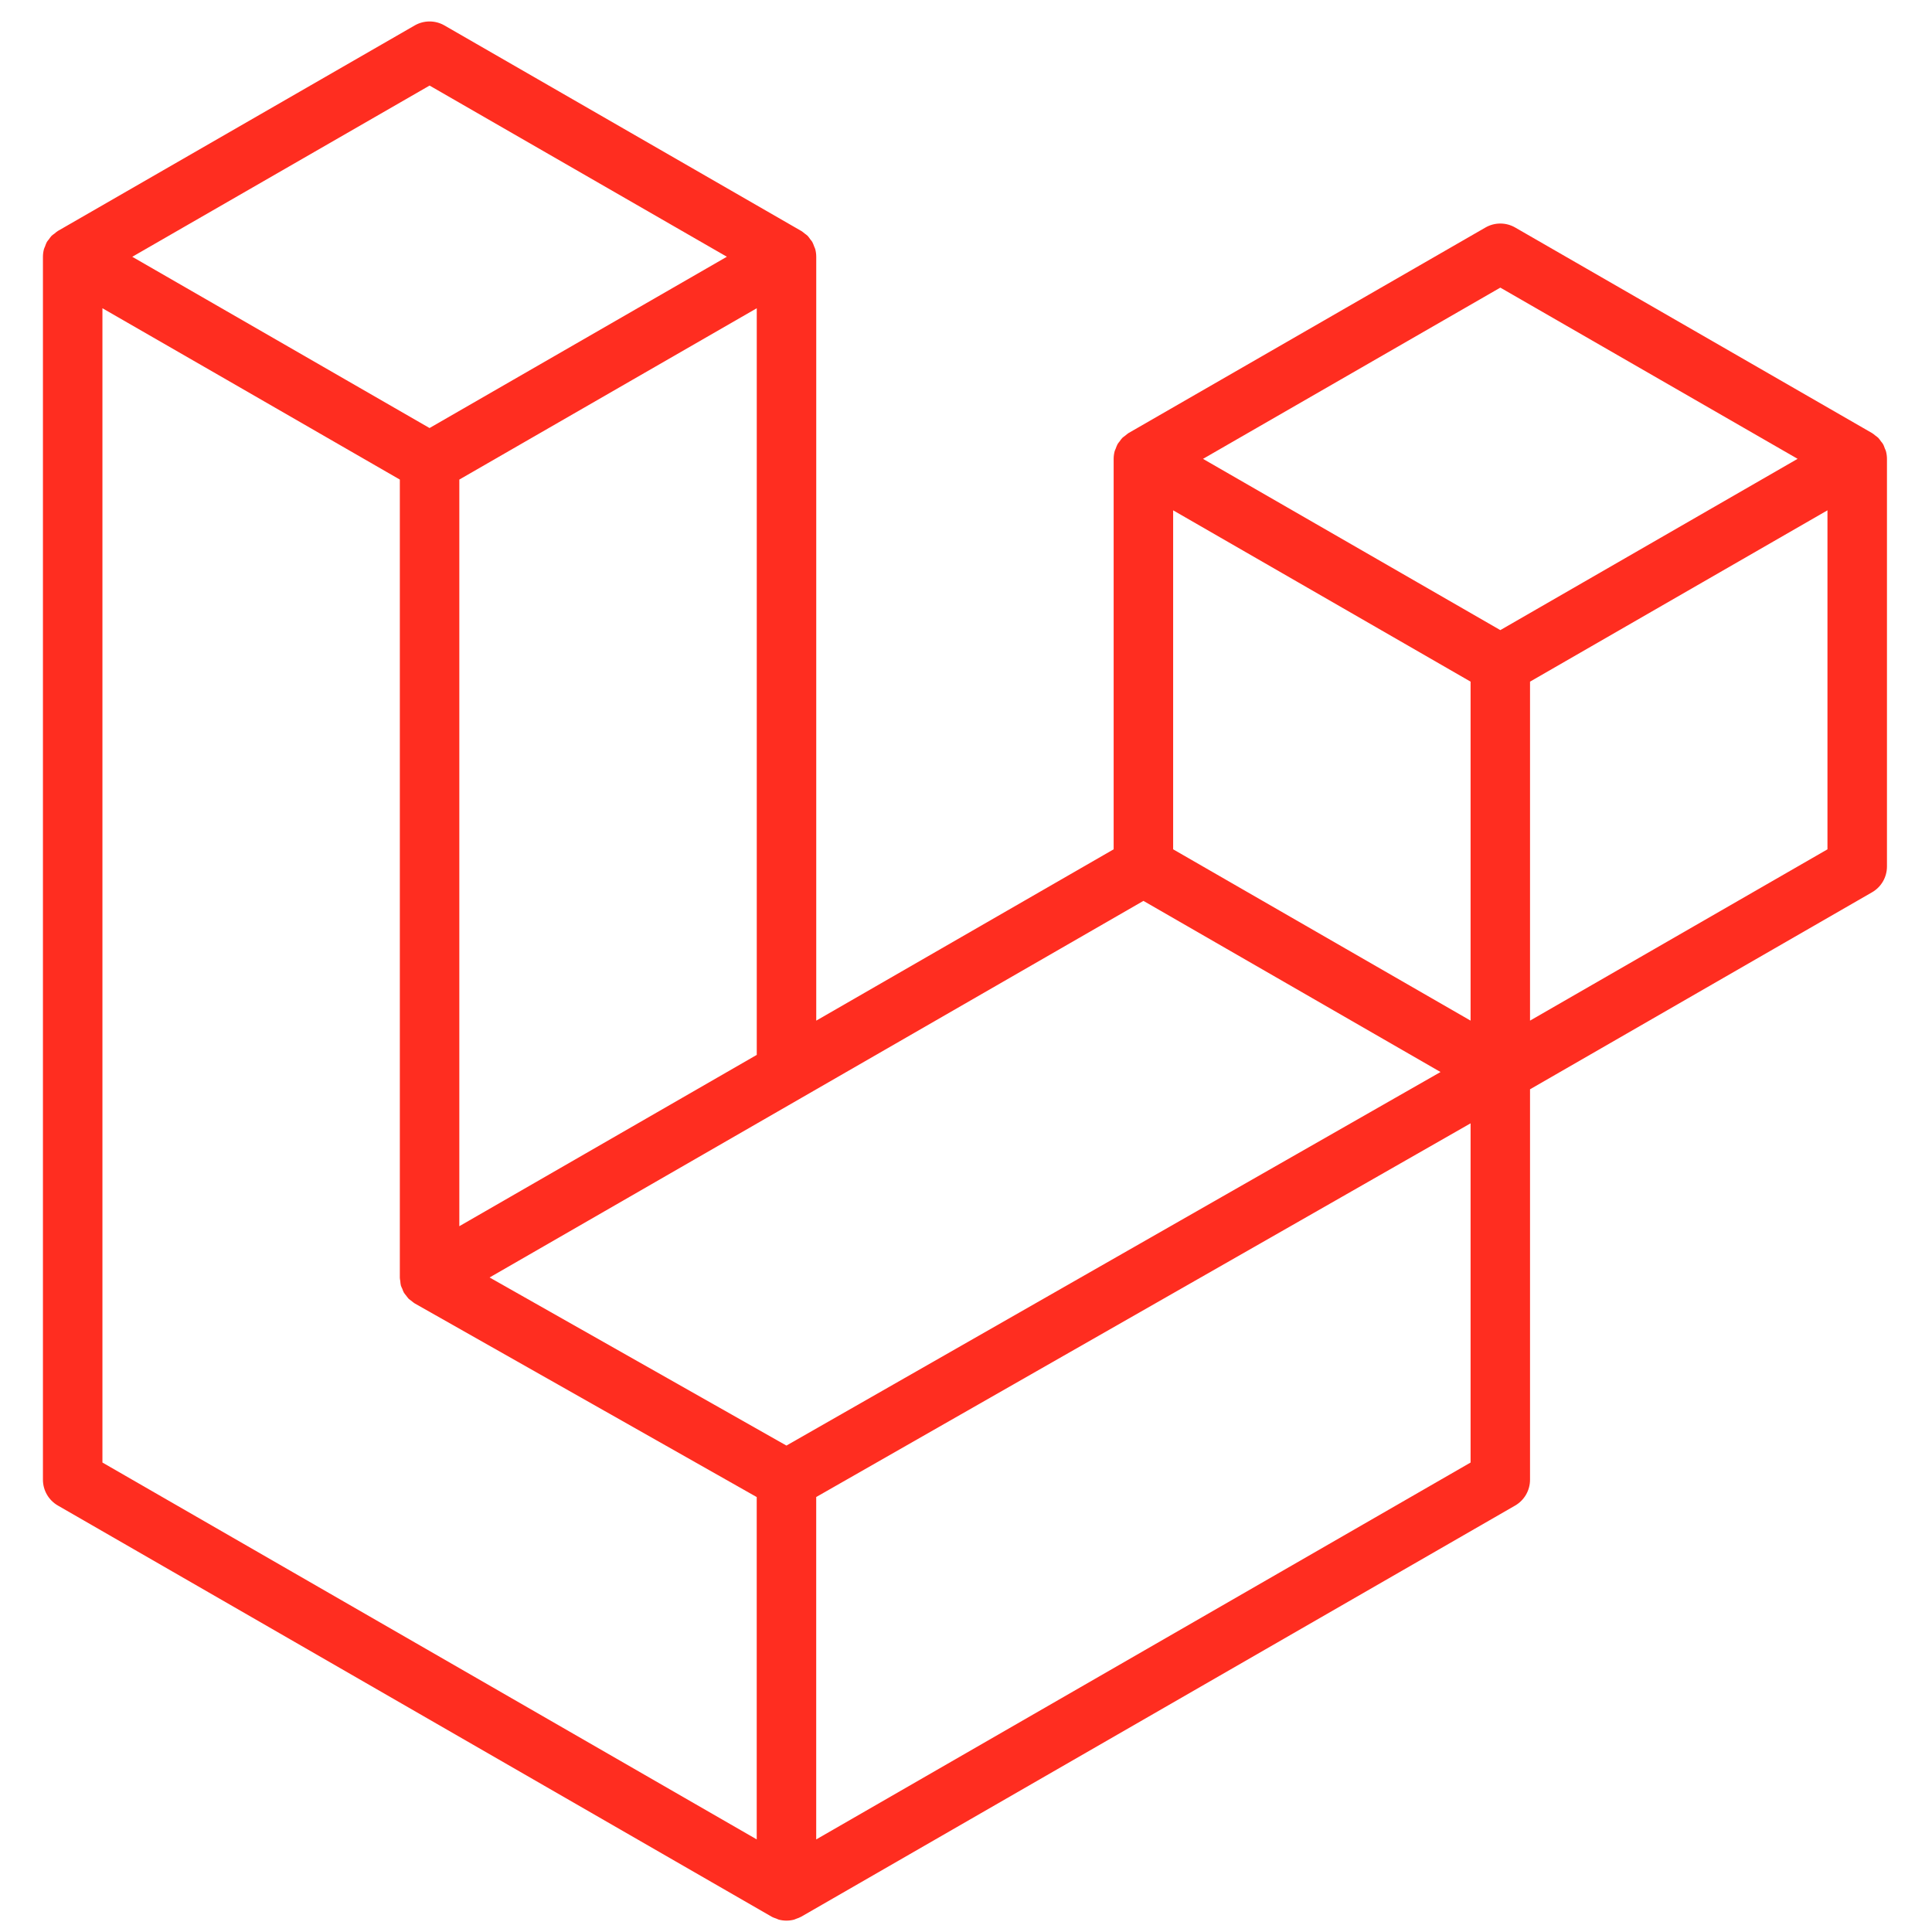
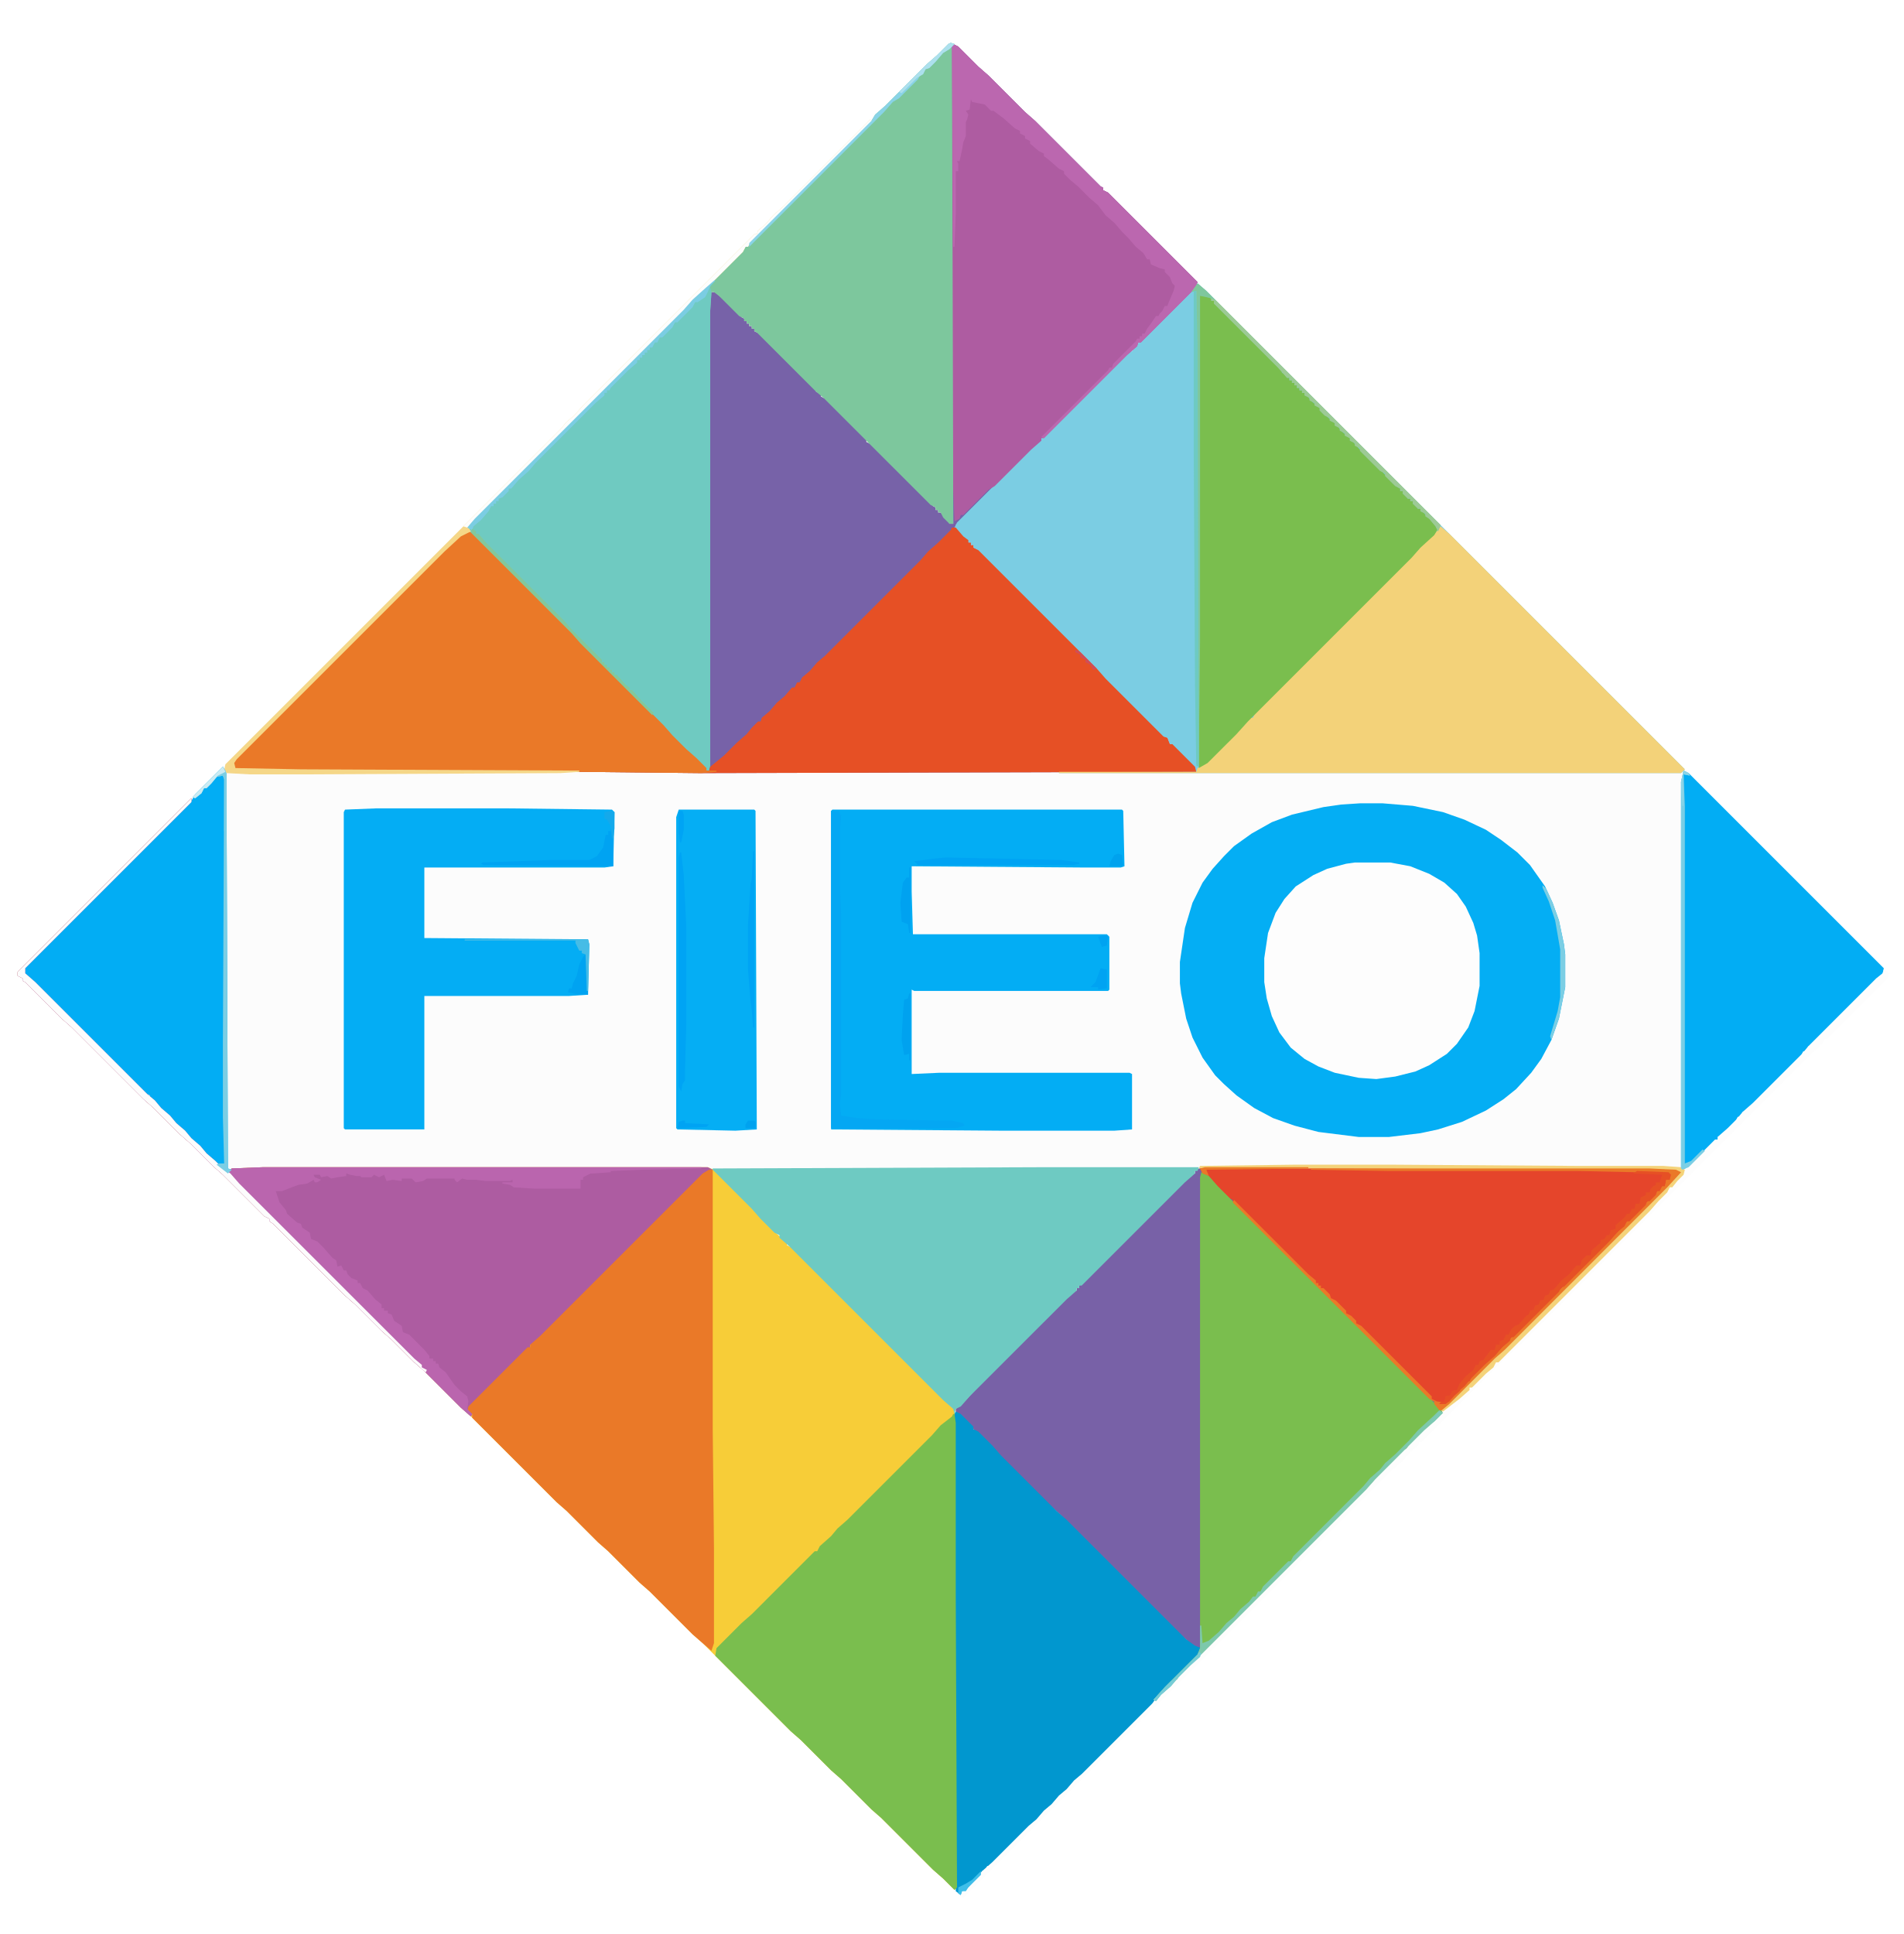
- <svg xmlns="http://www.w3.org/2000/svg" width="166" height="166" viewBox="0 0 166 166" fill="none">
-   <path fill-rule="evenodd" clip-rule="evenodd" d="M162.041 38.759C162.099 38.977 162.129 39.201 162.13 39.426V74.452C162.13 74.902 162.011 75.344 161.786 75.733C161.561 76.122 161.237 76.444 160.847 76.668L131.462 93.594V127.141C131.462 128.054 130.977 128.897 130.186 129.357L68.847 164.683C68.707 164.763 68.554 164.814 68.401 164.868C68.343 164.887 68.289 164.922 68.228 164.938C67.8 165.051 67.349 165.051 66.92 164.938C66.85 164.919 66.786 164.881 66.719 164.855C66.579 164.804 66.432 164.76 66.298 164.683L4.972 129.357C4.583 129.133 4.259 128.81 4.034 128.421C3.808 128.032 3.69 127.591 3.689 127.141L3.689 22.063C3.689 21.834 3.721 21.61 3.779 21.393C3.798 21.32 3.843 21.253 3.868 21.179C3.916 21.045 3.961 20.908 4.031 20.783C4.079 20.7 4.149 20.633 4.206 20.557C4.28 20.454 4.347 20.349 4.433 20.26C4.506 20.186 4.602 20.132 4.685 20.068C4.778 19.992 4.861 19.909 4.966 19.848L35.633 2.185C36.022 1.961 36.462 1.844 36.91 1.844C37.358 1.844 37.798 1.961 38.186 2.185L68.851 19.848H68.857C68.959 19.912 69.045 19.992 69.138 20.065C69.221 20.129 69.313 20.186 69.387 20.257C69.476 20.349 69.54 20.454 69.616 20.557C69.671 20.633 69.744 20.7 69.789 20.783C69.862 20.911 69.904 21.045 69.955 21.179C69.98 21.253 70.025 21.32 70.044 21.396C70.103 21.614 70.133 21.838 70.133 22.063V87.694L95.686 72.974V39.423C95.686 39.2 95.718 38.973 95.775 38.759C95.798 38.683 95.839 38.615 95.865 38.542C95.916 38.408 95.96 38.271 96.031 38.146C96.079 38.063 96.149 37.996 96.203 37.92C96.279 37.818 96.343 37.712 96.433 37.623C96.506 37.549 96.599 37.495 96.681 37.431C96.777 37.355 96.86 37.272 96.962 37.211L127.633 19.548C128.021 19.324 128.461 19.206 128.91 19.206C129.358 19.206 129.798 19.324 130.186 19.548L160.85 37.211C160.959 37.275 161.042 37.355 161.137 37.428C161.217 37.492 161.31 37.549 161.383 37.62C161.473 37.712 161.536 37.818 161.613 37.92C161.67 37.996 161.741 38.063 161.785 38.146C161.859 38.271 161.9 38.408 161.951 38.542C161.98 38.615 162.021 38.683 162.041 38.759ZM157.018 72.974V43.848L146.287 50.028L131.462 58.568V87.694L157.021 72.974H157.018ZM126.354 125.663V96.518L111.771 104.85L70.13 128.626V158.046L126.354 125.663ZM8.801 26.485V125.663L65.018 158.043V128.629L35.649 112L35.64 111.994L35.627 111.988C35.528 111.93 35.445 111.847 35.353 111.777C35.273 111.713 35.18 111.662 35.11 111.592L35.104 111.582C35.021 111.502 34.963 111.403 34.893 111.314C34.829 111.228 34.753 111.154 34.702 111.065L34.699 111.055C34.641 110.96 34.606 110.845 34.565 110.736C34.523 110.64 34.469 110.551 34.443 110.449C34.411 110.328 34.405 110.197 34.392 110.072C34.379 109.976 34.354 109.881 34.354 109.785V109.778V41.205L19.532 32.662L8.801 26.485ZM36.913 7.35L11.364 22.063L36.907 36.777L62.453 22.06L36.907 7.35H36.913ZM50.2 99.174L65.022 90.637V26.485L54.291 32.665L39.466 41.205V105.357L50.2 99.174ZM128.91 24.713L103.363 39.426L128.91 54.14L154.453 39.423L128.91 24.713ZM126.354 58.568L111.529 50.028L100.798 43.848V72.974L115.619 81.511L126.354 87.694V58.568ZM67.571 124.205L105.042 102.803L123.772 92.109L98.245 77.405L68.854 94.334L42.066 109.762L67.571 124.205Z" fill="#FF2D20" />
+ <svg xmlns="http://www.w3.org/2000/svg" version="1.1" viewBox="0 0 1512 1536" width="378" height="384">
+   <path transform="translate(755,34)" d="m0 0 4 1 18 18 8 7 29 29 8 7 52 52 2 1v2l4 2 620 620-1 4-48 48h-2l-2 4h-2v2l-7 6-231 231h-2v2l-8 7-68 68h-2l-1 3-6 5-6 7-8 7-197 197h-2l-2 4h-2l-2 4h-2v2l-7 6-127 127-7-6-9-9-8-7-41-41-8-7-24-24-8-7-24-24-8-7-70-70-8-7-34-34-8-7-25-25-8-7-25-25-8-7-68-68-8-7-29-29-8-7-18-18-8-7-21-21-8-7-57-57-3-2v-2l-4-2-33-33-8-7-18-18-8-7-21-21-8-7-57-57-8-7-29-29-2-1v-2l-4-2v-3l431-431 5-6 6-5 7-8 136-136h2l1-3 6-5 6-7 8-7 69-69h2l2-4 8-7 33-33 8-7 9-9z" fill="#FCFCFC" />
+   <path transform="translate(152,634)" d="m0 0v3l-132 132v4l8 7 89 89 6 5 5 6 7 6 5 6 7 6 5 6 7 6 5 6 7 6 5 5 5 4 3-3 25-1h353l5 2 33 33 7 8 10 10 8 7v2l4 2 126 126 3 2 1 11v136l1 233-2 2-9-9-8-7-41-41-8-7-24-24-8-7-24-24-8-7-70-70-8-7-34-34-8-7-25-25-8-7-25-25-8-7-68-68-8-7-29-29-8-7-18-18-8-7-21-21-8-7-57-57-3-2v-2l-4-2-33-33-8-7-18-18-8-7-21-21-8-7-57-57-8-7-29-29-2-1v-2l-4-2v-3z" fill="#F7CD38" />
+   <path transform="translate(757,35)" d="m0 0 4 2 16 16 8 7 29 29 8 7 52 52 2 1v2l4 2 71 71-2 5-43 43h-2l-1 3-8 7-66 66h-2v2l-8 7-60 60 2 5 8 7v2h2v2h2v2l4 2 94 94 7 8 46 46 3 1 2 5h2l18 18 1 4-393 1-97-1-221-1-52-1-2-2 1-4 7-8 168-168 10-7 4 1 86 86 7 8 59 59 7 8 11 11 8 7 8 8v2h2v-367l1-13h4l10 9 11 11 2 1v2h2v2h2v2h2v2h2v2l4 2 41 41 4 3v2l4 2v2l4 2 32 32v2l4 2 49 49 2 1v2h2v2h2l5 5 2 4h3l-1-379z" fill="#7762A8" />
+   <path transform="translate(951,225)" d="m0 0 7 6 380 380-3 3h-494v-1h109l-4-6-11-11-4-3v-2h-2l-2-5-4-1-52-52-7-8-89-89-2-1v-2h-2v-2h-2l-5-5-6-7 2-4 65-65h2v-2l8-7 62-62h2l2-4 8-7 40-40z" fill="#7BCDE3" />
+   <path transform="translate(957,927)" d="m0 0h82l271 1 21 1 4 2-11 12-129 129-8 7-36 36-6 5v3l-17 16-36 36-7 8-149 149-6 7-8 7-4 5-2-1 9-10 26-26 2-4-8-5-10-9-94-94-8-7-45-45-7-8-8-7-7-8-7-6v-2l8-7 9-10 77-77h2v-2h2v-2l8-7 82-82h2v-2l3-2z" fill="#7861A7" />
+   <path transform="translate(755,34)" d="m0 0 3 1-1 4v377h-3l-5-5-2-4h-2v-2h-2v-2l-4-2-85-85-6-5-47-47-2-1v-2h-2v-2h-2v-2h-2v-2h-2v-2l-4-2-16-16-4-3h-2l-1 15v361l-1 4h-2l-7-8-7-7-8-7-12-12-7-8-59-59-7-8-80-80-3-5 14-15 163-163 4-5 8-7 17-16 14-14 1-2h2l2-4 96-96 3-5 8-7 33-33 8-7 9-9z" fill="#7DC79D" />
+   <path transform="translate(756,419)" d="m0 0h3l6 7 4 3v2h2v2h2v2l4 2 94 94 7 8 46 46 3 1 2 5h2l18 18 1 4-393 1-97-1-221-1-52-1-2-2 1-4 7-8 168-168 10-7 4 1 86 86 7 8 59 59 7 8 11 11 8 7 8 8v2h2l1-3 11-9 10-10 8-7 4-5 5-5h2l1-3 6-5 6-7 6-5 6-7h2l2-4h2l2-4 6-5 6-7 6-5 76-76 6-7 8-7 10-10z" fill="#E65025" />
+   <path transform="translate(1080,638)" d="m0 0h18l24 2 24 5 17 6 17 8 12 8 13 10 10 10 12 17 6 13 5 14 4 19 1 8v26l-5 25-6 17-8 15-8 11-12 13-10 8-14 9-19 9-19 6-14 3-25 3h-24l-32-4-19-5-17-6-15-8-14-10-10-9-7-7-10-14-8-16-5-15-4-20-1-8v-17l4-27 6-20 8-16 8-11 9-10 8-8 14-10 16-9 16-6 25-6 14-2z" fill="#04AEF4" />
+   <path transform="translate(152,634)" d="m0 0v3l-132 132v4l8 7 89 89 6 5 5 6 7 6 5 6 7 6 5 6 7 6 5 6 7 6 5 5 5 4 3-3 25-1h353l4 2-7 3-4 5-8 7-124 124h-2v2l-8 7-41 41 1 4 2 1-1 2-8-7-29-29-8-7-18-18-8-7-21-21-8-7-57-57-3-2v-2l-4-2-33-33-8-7-18-18-8-7-21-21-8-7-57-57-8-7-29-29-2-1v-2l-4-2v-3z" fill="#AD5CA1" />
+   <path transform="translate(661,643)" d="m0 0h230l1 1 1 44-3 1h-28l-138-1v20l1 34h154l2 2v42l-1 1h-154l-2-1v67l22-1h151l2 1v44l-14 1h-90l-135-1v-253z" fill="#03ADF4" />
+   <path transform="translate(1144,418)" d="m0 0 7 6 187 187-3 3h-494v-1h109l1-3 10-7 27-27 5-6h2l2-4 129-129 6-7 8-7z" fill="#F3D279" />
+   <path transform="translate(563,929)" d="m0 0h3v206l1 95v75l-2 6-7-6-8-7-34-34-8-7-25-25-8-7-25-25-8-7-67-67v-3l-4-2 1-4 47-47h2v-2l8-7 129-129z" fill="#EA7928" />
+   <path transform="translate(759,1121)" d="m0 0 4 2 10 10v2l4 2 11 11 7 8 44 44 8 7 95 95 7 5 5 2-3 6-32 32-5 8-51 51-6 5-6 7-6 5-6 7-6 5-6 7-6 5-35 35h-2l-2 4h-2l-2 4-9 9-2 3h-3l-1 3-4-3-1-236v-143z" fill="#0197CF" />
+   <path transform="translate(757,35)" d="m0 0 4 2 16 16 8 7 29 29 8 7 52 52 2 1v2l4 2 71 71-2 5-43 43h-2l-1 3-8 7-66 66h-2v2l-8 7-29 29-5 3-20 20h-2l-1 3-4 2-1-25-1-352z" fill="#AE5CA1" />
+   <path transform="translate(566,222)" d="m0 0 2 1-4 5 1 4-1 15v361l-1 4h-2l-7-8-7-7-8-7-12-12-7-8-59-59-7-8-80-80-3-5 14-15 163-163 4-5 8-7z" fill="#6FCAC1" />
+   <path transform="translate(830,927)" d="m0 0h122l-1 3h-2v2l-8 7-82 82h-2v2h-2v2l-8 7-77 77-7 8-4 2-1 4-1-4-8-7-122-122-8-7v-2l-4-2-11-11-7-8-31-31v-1z" fill="#6ECAC2" />
+   <path transform="translate(957,927)" d="m0 0h82l271 1 21 1 4 2-11 12-129 129-8 7-36 36-6 5h-2l-4-5v-2l-4-2-156-156v-2l-4-2-15-15v-2l-5-2-2-4z" fill="#E5452B" />
+   <path transform="translate(954,931)" d="m0 0 6 3 7 8 175 175 4 5-7 7-8 7-39 39-7 8-149 149-6 7-8 7-4 5-2-1 9-10 26-26 2-5v-374z" fill="#7ABE4E" />
+   <path transform="translate(371,422)" d="m0 0 4 1 86 86 7 8 59 59 7 8 11 11 8 7 8 8v2h8v1l-12 1-97-1-221-1-52-1-2-2 1-4 7-8 168-168z" fill="#EA7928" />
+   <path transform="translate(757,1123)" d="m0 0h1l1 7v136l1 233-2 2-9-9-8-7-41-41-8-7-24-24-8-7-24-24-8-7-60-60 1-6 20-20 8-7 50-50h2l2-4 9-8 5-6 8-7 67-67 7-8 9-7z" fill="#7ABE4E" />
+   <path transform="translate(953,234)" d="m0 0 5 1 4 2v2h2l7 8 47 47v2l4 2v2h2v2h2v2h2v2h2v2h2v2h2v2h2l6 7 6 5 6 7 6 5 6 7 6 5 6 7 32 32 2 1v2h2v2l4 2v2h2v2h2v2l4 2v2h2l5 6 7 6 2 4-3 5-11 10-7 8-130 130-9 10-23 23-7 4v-375z" fill="#7ABE4E" />
+   <path transform="translate(299,642)" d="m0 0h103l84 1 2 2-1 43-7 1h-143v56l130 1 1 4-1 40-15 1h-115v106h-63l-1-1v-251l1-2z" fill="#04ADF4" />
+   <path transform="translate(177,609)" d="m0 0 2 3 1 3v45l1 268 3 1-3 3-10-8-5-6-7-6-5-6-7-6-5-6-7-6-5-6-7-6-4-4v-2l-4-2-93-93-3-2 1-5 132-132 3-5z" fill="#02ADF4" />
+   <path transform="translate(1337,612)" d="m0 0 4 2 155 155-1 5-13 12-42 42-2 3h-2l-2 4h-2l-2 4-44 44h-2l-2 4h-2l-2 4-12 12h-2v2l-8 7-15 15-5 2-1-1v-307z" fill="#02ADF4" />
+   <path transform="translate(1076,685)" d="m0 0h28l16 3 15 6 12 7 10 9 7 10 6 13 3 10 2 14v26l-4 20-5 13-9 13-8 8-14 9-11 5-16 4-15 2-14-1-19-4-13-5-11-6-11-9-9-12-6-13-4-14-2-13v-19l3-20 6-16 7-11 9-10 14-9 11-5 15-4z" fill="#FDFDFD" />
+   <path transform="translate(539,643)" d="m0 0h60l1 1 1 253-17 1-46-1-1-1v-247z" fill="#05AEF4" />
+   <path transform="translate(152,634)" d="m0 0v3l-132 132v4l8 7 89 89 6 5 5 6 7 6 5 6 7 6 5 6 7 6 5 6 7 6 5 5 5 4 3-3 25-1h348v1l-47 1-25 1v1l-14 1h-2l-6 3v2h-2v7h-24-3-10l-16-1-3-2-6-1v-1h8v-2l-2 1h-19l-8-1h-7l-4-1-4 3-2-2v-1h-22l-3 2-6 1-3-3h-8v2l-7-1-5 1-2-5-4 2-4-2-2 2h-8l-1-1h-3l-5-1-3-1v2l-7 1-5 1-3-2-5 1-1-2h-5l1 2 5 2-3 2h-2l-1-2-5 3-7 1-8 3-5 2h-5l3 9 5 6 1 3 8 7 3 1 1 3 6 4 1 5 5 2 5 5 7 8 3 2 1 5 3-1 2 4h2l1 3 3 3 5 2v2h2l2 4 4 2 6 7 5 4v3h2v2h3v2l3 1 2 5 6 4 1 5 5 2 12 12 4 5v2h3v2h2v2h2l1 3 5 4 7 10 5 5 5 4 1 4-1 6 4 4-1 2-8-7-29-29-8-7-18-18-8-7-21-21-8-7-57-57-3-2v-2l-4-2-33-33-8-7-18-18-8-7-21-21-8-7-57-57-8-7-29-29-2-1v-2l-4-2v-3z" fill="#BA65AE" />
+   <path transform="translate(757,35)" d="m0 0 4 2 16 16 8 7 29 29 8 7 52 52 2 1v2l4 2 71 71-2 5-43 43h-2l-1 3-8 7-66 66-2-1 53-53 1-2h2l1-3 18-18 1-2h2v-2h2v-2h2l2-4 3-4 4-6h2l1-2 2-2 2-4h2l2-5 3-7 1-4-2-2-2-5-4-4v-2l-4-1-7-3-1-4h-2l-3-5-6-5-6-7-5-5-6-7-7-6-6-8-7-6-9-9-6-5-5-5v-2l-4-2-8-7-4-3v-2l-4-2-7-6v-2l-4-2v-2l-4-2v-2l-4-2-9-8-8-6h-2l-5-5-10-2-1-2-1 8-3 1 2 3-1 4-1 2v11l-2 5-1 6-2 9h-2l1 2v6h-2v34l-1 26h-1l-1-159z" fill="#BB67AF" />
+   <path transform="translate(1496,770)" d="m0 0 4 3-1 4-48 48h-2l-2 4h-2v2l-7 6-231 231h-2v2l-8 7-68 68h-2l-1 3-6 5-6 7-8 7-197 197h-2l-2 4h-2l-2 4h-2v2l-7 6-127 127-2-1 1-4 3-1 7-8 6-7 8-7 29-29 6-5 6-7 6-5 6-7 6-5 6-7 6-5 56-56 7-8 3-3h2l1-3 5-5h2l2-4 153-153 7-8 18-18h2l2-4 18-18 8-7 5-5 10-8 5-5h2v-2l8-7 4-2 1-3 7-6 128-128 7-8 4-5 10-10 3-6 8-7 15-15h2v-2l8-7 7-7 5-6 8-7 39-39 5-6 54-54 5-4z" fill="#FDFDFD" />
+   <path transform="translate(660,644)" d="m0 0h6l2 4-1 12v41l1 25v144l-1 6 1 10 13 2 15 1 60 1 9 2 1 2-7 2h-99z" fill="#04A7F3" />
+   <path transform="translate(691,95)" d="m0 0 2 1-98 98-1 2h-2l-2 4-22 22-8 7-10 9-7 8-166 166-5 7 2 3-8 4-13 12-165 165-2 3 1 4 52 1 221 1v1l-15 1-201 1h-46l-18-1-2-2 1-5 266-266 5-6 6-5 7-8 136-136h2l1-3 6-5 6-7 8-7z" fill="#F5D788" />
+   <path transform="translate(152,634)" d="m0 0v3l-132 132v4l8 7 89 89 6 5 5 6 7 6 5 6 7 6 5 6 7 6 5 6 7 6 5 5 7 5 7 8 139 139 6 5v2l4 2-1 2-10-9-17-17-8-7-21-21-8-7-57-57-3-2v-2l-4-2-33-33-8-7-18-18-8-7-21-21-8-7-57-57-8-7-29-29-2-1v-2l-4-2v-3z" fill="#FCFCFC" />
+   <path transform="translate(1028,925)" d="m0 0h78l150 1h65l14 1 3 2-1 4-5 5-4 5h-2l-2 4-7 7-7 8-120 120h-2l-2 4-6 5-11 11h-2v2l-8 7-13 10-2-1 16-15 33-33 8-7 130-130 3-4-3-1-21-1-271-1h-87l1-2z" fill="#F4D37A" />
+   <path transform="translate(1041,928)" d="m0 0h269l21 1 4 2-11 12-129 129-8 7-36 36-6 5h-2l-4-5v-2l-4-2-156-156 1-2 59 59 6 5v2h2v2h2v2h2l5 5 1 3 4 2 8 8v2l4 2 4 4v2l4 2 56 56v2l4 2 7 1 3-1 2-4 4-4h2l2-4h2l2-4h2l2-4 16-16 6-5 6-7 8-7 83-83 4-5 8-7 5-6 6-5 5-6 4-4h2l1-5 3-1-1-4-26-1-46-1h-150l-62-1z" fill="#EA7928" />
+   <path transform="translate(951,225)" d="m0 0 7 6 186 186-2 5-2-4-5-6-3-2v-2l-4-2v-2h-2l-4-4v-2h-2v-2h-2l-4-4v-2h-2v-2l-4-2-8-8v-2l-4-2-16-16v-2l-4-2v-2l-4-2v-2l-4-2v-2l-4-2v-2l-4-2v-2l-4-2v-2l-4-2-4-4v-2l-4-2v-2l-4-2v-2l-4-2v-2h-2v-2h-2v-2h-2v-2h-2v-2h-2v-2h-2v-2h-2l-7-8-51-51v-2h-2v-2l-4-1-5-1v275l-1 94h-1l-1-332v-41l-4 1z" fill="#7FC79D" />
+   <path transform="translate(1300,930)" d="m0 0 25 1 2 2-1 4h-3l-1 5h-2l-2 4h-2l-1 3-5 5h-2l-1 3-13 13h-2l-2 4-5 4-7 8-36 36h-2l-2 4-36 36h-2l-1 3-6 5-6 7-8 7-11 11-5 6-6 5-6 7-3 2h-5l2-2 2 1 1-5 4-1 1-3 4-1 2-5 5-6 6-5 2-4h2l1-3 3-1 6-8h3l1-4h3v-3l3-1 2-4h2l2-4 3-3 3-1 6-7 2-1 1-3 3-1 1-3 3-1 1-3 3-1 1-3 3-1 1-3 3-1 6-7 6-5 6-7h3l1-4 4-4h3l1-4 7-6v-2l3-1 2-3h2l1-4 4-1v-3l7-6 2-3h2l2-4h2l1-4h3l1-5 4-2v-2h3l1-3 2-2 2-1v-2h3l2-6-23-1z" fill="#E65025" />
+   <path transform="translate(540,677)" d="m0 0h1l2 18 2 41v78l-1 36v8l-2 3-1 6-2-4v-182z" fill="#00A4F4" />
+   <path transform="translate(566,222)" d="m0 0 2 1-4 4-2 5-2 4-6 4h-2l-2 4-12 12h-2l-2 4-8 8h-2l-2 4h-2l-2 4h-2v2h-2v2h-2v2h-2v2h-2v2h-2v2l-7 6-14 14-1 2h-2v2h-2v2l-7 6-48 48-5 6-8 7-6 7h-2v2l-5 5-3 1v2h-2v2h-2v2h-2l-2 4-6 7-6 5-1 3-4-2 6-8 171-171 4-5 8-7z" fill="#7BCDE3" />
+   <path transform="translate(691,95)" d="m0 0 2 1-98 98-1 2h-2l-2 4-22 22-8 7-10 9-7 8-166 166-6 7-3-1 77-77 5-6 6-5 7-8 136-136h2l1-3 6-5 6-7 8-7z" fill="#FDFDFD" />
+   <path transform="translate(1143,1120)" d="m0 0 3 2-7 7-8 7-39 39-7 8-149 149-6 7-8 7-4 5-2-1 9-10 26-26 2-5v-18h1l1 14 5-2 8-7 6-7 6-5 5-6 7-6 3-4h2l2-4h2l2-4 20-20h2l2-4 56-56 5-6 8-7 4-5 8-7 11-11 7-8 13-12z" fill="#7DC8AB" />
+   <path transform="translate(177,609)" d="m0 0 2 3 1 3v45l1 268 3 1-3 3-9-7 2-1h4l-1-37v-57l1-211-1-3-5 1-4 5-4 4h-2l-2 4-5 4-2-1z" fill="#7BCEE4" />
+   <path transform="translate(948,231)" d="m0 0h2l1 41 1 337-2-1-1-64-1-183z" fill="#6ECAC2" />
+   <path transform="translate(1337,612)" d="m0 0 4 2 1 2-5-1 1 25v284l5-2 9-9 2 1-13 13-5 2-1-1v-307z" fill="#7BCEE4" />
+   <path transform="translate(962,237)" d="m0 0 4 2 178 178-2 5-2-4-5-6-3-2v-2l-4-2v-2h-2l-4-4v-2h-2v-2h-2l-4-4v-2h-2v-2l-4-2-8-8v-2l-4-2-16-16v-2l-4-2v-2l-4-2v-2l-4-2v-2l-4-2v-2l-4-2v-2l-4-2v-2l-4-2-4-4v-2l-4-2v-2l-4-2v-2l-4-2v-2h-2v-2h-2v-2h-2v-2h-2v-2h-2v-2h-2v-2h-2l-7-8-51-51v-2h-2z" fill="#9DCA95" />
+   <path transform="translate(751,681)" d="m0 0 92 2 14 2v1l-5 1h-123l-3-3 15-2z" fill="#00A3F3" />
+   <path transform="translate(485,658)" d="m0 0h1l1 8v22l-103-1-2-1 1-1 54-2h31l6-3 5-7 2-10h2v-3h2z" fill="#00A3F2" />
+   <path transform="translate(598,676)" d="m0 0h1v140h-1l-1-14-1-7-2-25v-35l2-33 1-4z" fill="#00A4F4" />
+   <path transform="translate(755,34)" d="m0 0 3 1-4 4-5 3-6 7-5 5-3 1-2 4h-2l-2 4-15 15-5 3-7 8-107 107v-3l97-97 3-5 8-7 33-33 8-7 9-9z" fill="#89D3E6" />
+   <path transform="translate(375,420)" d="m0 0 3 2v2h2l6 7 62 62 7 8 23 23v2h2v2h2v2h2v2h2v2h2v2h2l7 8 3 2v2h2l7 8 10 10-1 2-57-57-7-8-80-80z" fill="#84C79A" />
+   <path transform="translate(722,789)" d="m0 0h1v53h-1v-5l-4 1-2-12 1-20 1-12 3-1z" fill="#00A2EF" />
+   <path transform="translate(1225,703)" d="m0 0 3 3 5 11 5 14 4 19 1 8v26l-5 25-6 17-1-3 6-20 2-11v-38l-4-23-5-15-5-11z" fill="#7BCEE4" />
+   <path transform="translate(722,689)" d="m0 0h1v52h-1l-1-7-5-2-1-15 2-16 3-4h2z" fill="#00A2F0" />
+   <path transform="translate(465,758)" d="m0 0h1l1 32h-8l-8-2 1-3h2l1-4 3-6 2-9 3-6z" fill="#00A3F1" />
+   <path transform="translate(369,746)" d="m0 0h98l1 4-1 37h-1l-1-29-3-1v-2h-2l-3-6v-2h-88z" fill="#46BCE6" />
+   <path transform="translate(177,609)" d="m0 0 2 3 1 3v25l-1 20h-1v-41l-1-3-5 1-4 5-4 4h-2l-2 4-5 4-2-1z" fill="#7BCEE4" />
+   <path transform="translate(874,769)" d="m0 0 5 1v15l-7 1v-2h-6l4-4z" fill="#00A3F2" />
+   <path transform="translate(755,34)" d="m0 0 3 1-4 4-5 3-6 7-5 5-3 1-2 4-5 3-12 12-2-1 22-22 8-7 9-9z" fill="#ADE0ED" />
+   <path transform="translate(957,927)" d="m0 0h82v1l-81 1 2 5-5-2-2-4z" fill="#EA7928" />
+   <path transform="translate(952,1312)" d="m0 0 2 1-1 3-8 7-9 9-6 7-8 7-4 5-2-1 9-10 26-26z" fill="#75CCD3" />
+   <path transform="translate(485,644)" d="m0 0 3 1v13l-1 8h-1l-1-10-3-5-2-1v-5z" fill="#14A9EB" />
+   <path transform="translate(888,678)" d="m0 0 3 1 1 8-1 1h-10l1-4 3-5z" fill="#00A2EE" />
+   <path transform="translate(539,644)" d="m0 0h3l1 3v12l-2 10h-1l-1-7z" fill="#00A4F4" />
+   <path transform="translate(177,609)" d="m0 0 2 4-6 3-5 6-4 4h-2l-2 4-5 4-2-1z" fill="#CBEBF3" />
+   <path transform="translate(542,890)" d="m0 0h2v2l19 1-2 2-23 1 1-5z" fill="#00A3F3" />
+   <path transform="translate(779,1486)" d="m0 0v3l-10 10-2 3h-3l-1 3-2-1v-5l6-3 5-3z" fill="#3FBEE9" />
+   <path transform="translate(1155,1104)" d="m0 0 4 1-7 6-4 4h-5l2-2 2 1 1-5 4-1 1-3z" fill="#E64D27" />
+   <path transform="translate(876,743)" d="m0 0h4l-1 8-4 1-3-8z" fill="#00A3F1" />
+   <path transform="translate(854,516)" d="m0 0 4 2 13 13-3 1-2-4-4-2v-2l-4-2v-2l-4-2z" fill="#D14D56" />
+   <path transform="translate(594,890)" d="m0 0h5l1 1v5h-8v-3z" fill="#00A2EF" />
+   <path transform="translate(1337,612)" d="m0 0 4 2 1 2-5-1v25h-1l-1-19z" fill="#8BD4E7" />
+   <path transform="translate(930,1335)" d="m0 0h2l-2 4-8 7-4 5-2-1 9-10z" fill="#76CCD7" />
+   <path transform="translate(1143,1121)" d="m0 0 3 1-7 7-4 2 2-4z" fill="#7DC9B4" />
</svg>
